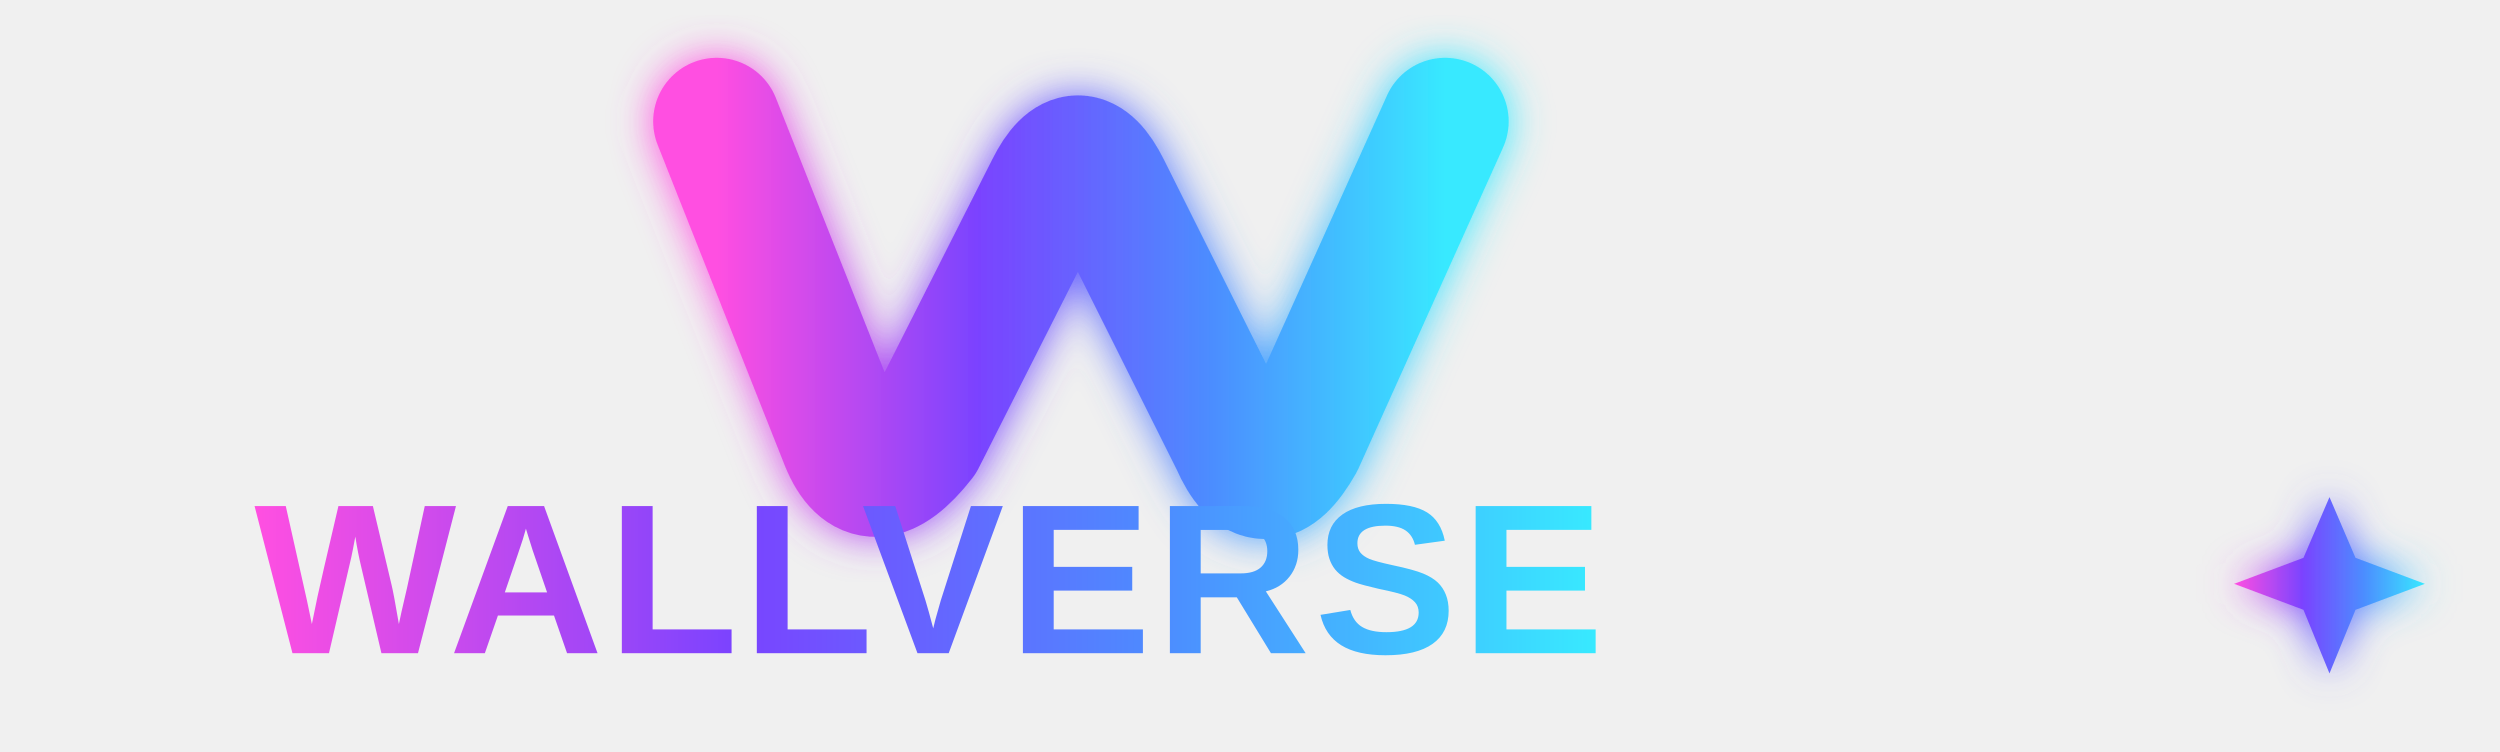
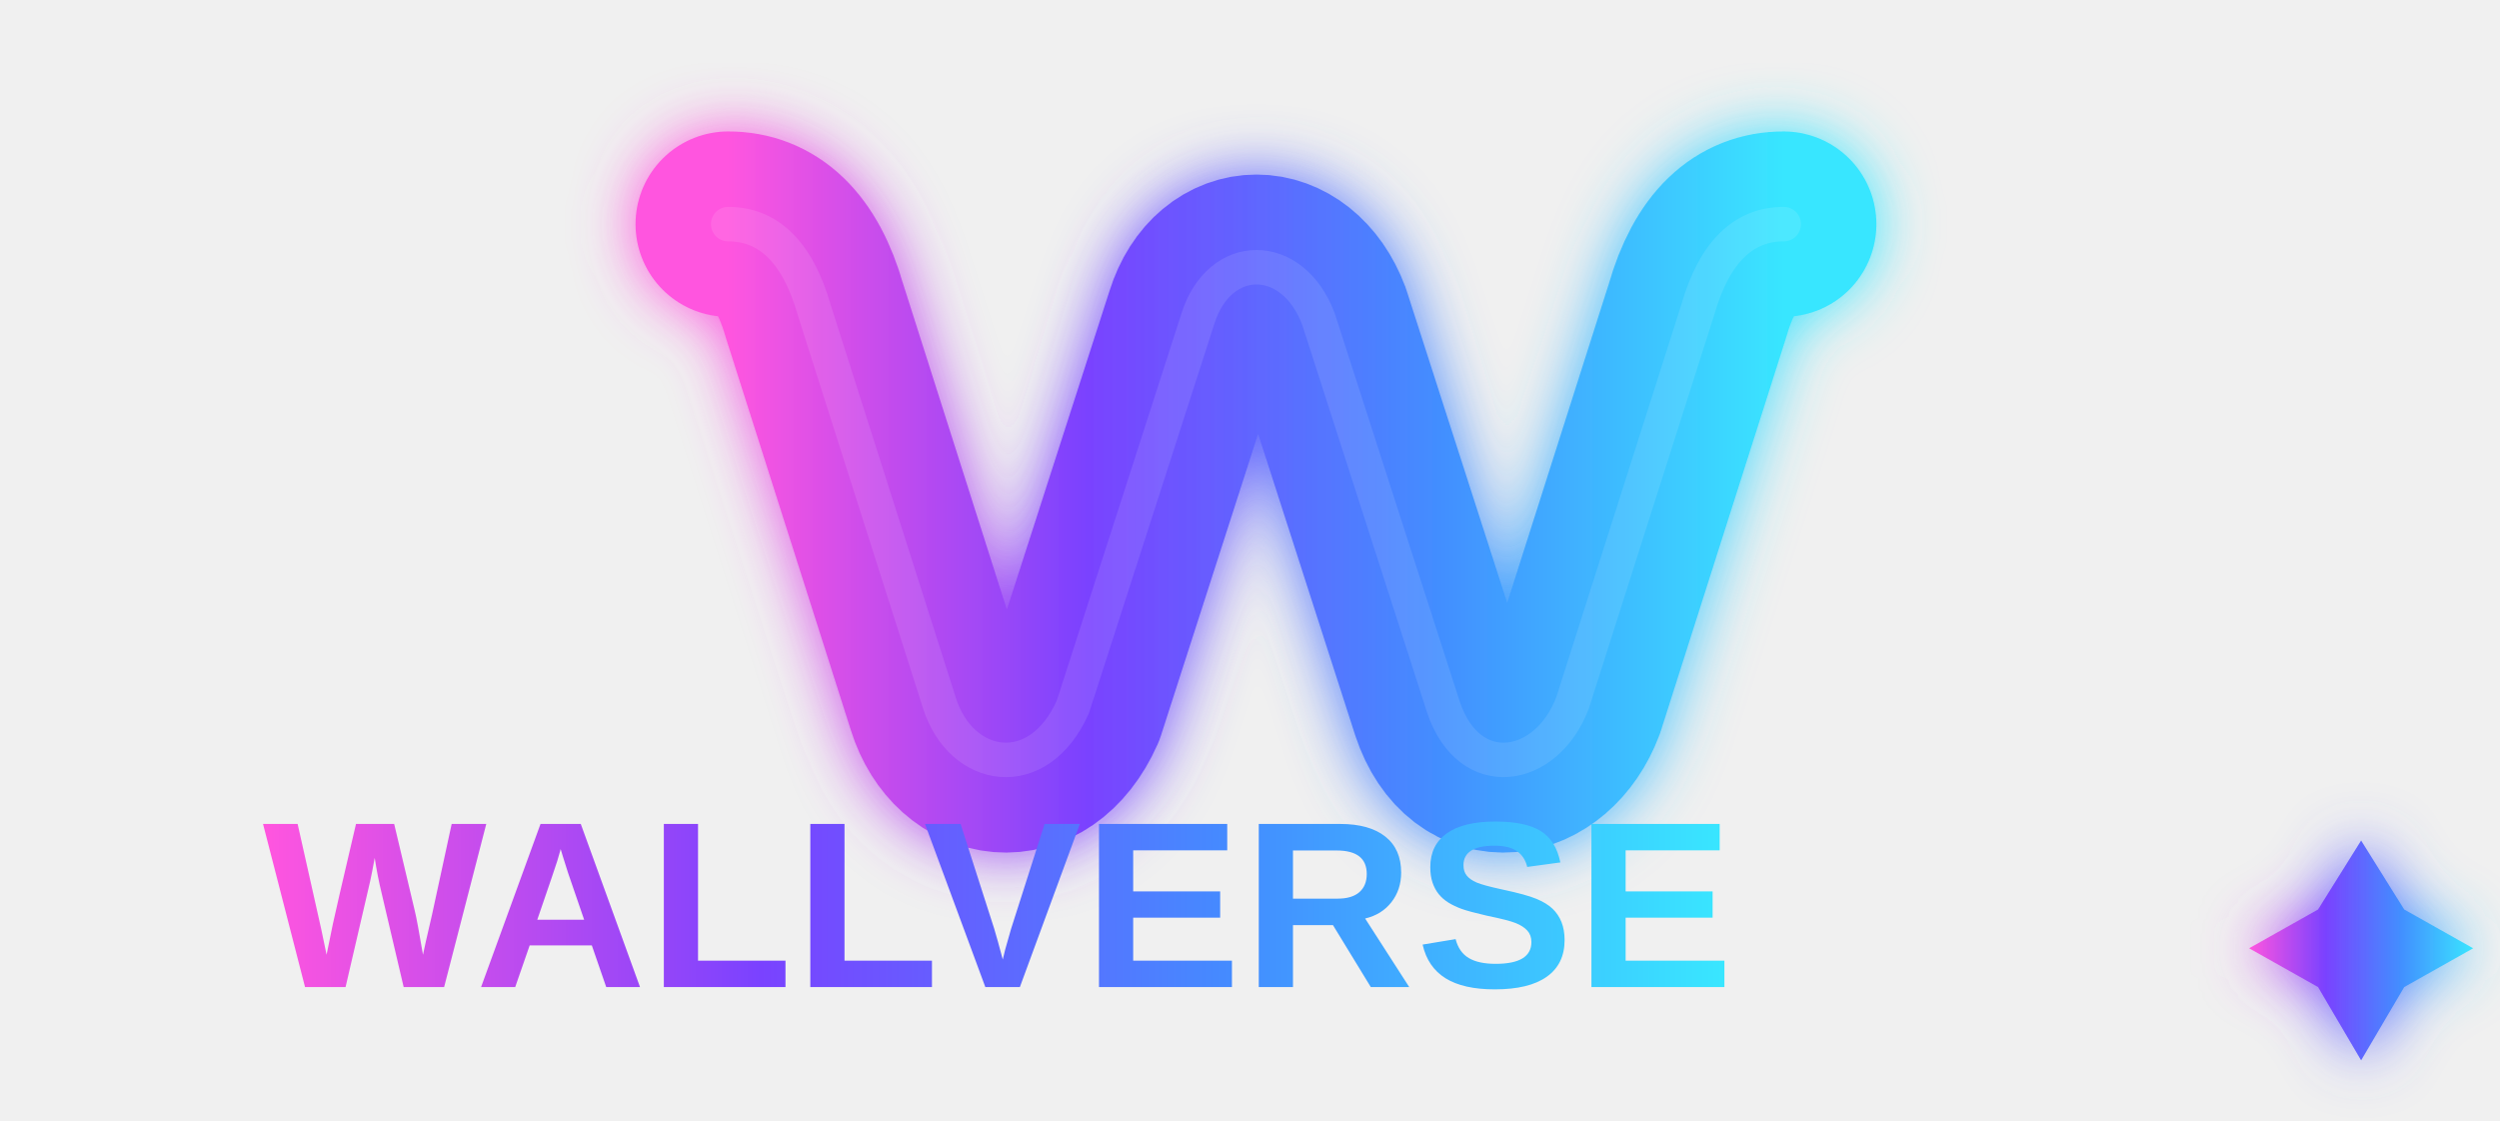
- <svg xmlns="http://www.w3.org/2000/svg" viewBox="0 0 865 260" role="img" aria-label="WALLVERSE">
+ <svg xmlns="http://www.w3.org/2000/svg" viewBox="0 0 580 260" role="img" aria-labelledby="title desc">
  <defs>
-     <linearGradient id="wvGrad" x1="0" y1="0" x2="1" y2="0">
-       <stop offset="0" stop-color="#ff4fe1" />
-       <stop offset=".36" stop-color="#7a43ff" />
-       <stop offset=".68" stop-color="#4c8dff" />
-       <stop offset="1" stop-color="#38e9ff" />
+     <linearGradient id="grad" x1="0" y1="0" x2="1" y2="0">
+       <stop offset="0" stop-color="#ff55df" />
+       <stop offset="0.34" stop-color="#7a42ff" />
+       <stop offset="0.67" stop-color="#438dff" />
+       <stop offset="1" stop-color="#39e6ff" />
    </linearGradient>
-     <filter id="wvGlow" x="-30%" y="-30%" width="160%" height="160%">
-       <feGaussianBlur stdDeviation="7" result="blur" />
+     <filter id="glow" x="-30%" y="-30%" width="160%" height="160%">
+       <feGaussianBlur stdDeviation="7" result="b" />
      <feMerge>
-         <feMergeNode in="blur" />
+         <feMergeNode in="b" />
        <feMergeNode in="SourceGraphic" />
      </feMerge>
    </filter>
  </defs>
-   <g fill="none" stroke="url(#wvGrad)" stroke-width="44" stroke-linecap="round" stroke-linejoin="round" filter="url(#wvGlow)">
-     <path d="M248 42 L292 153 Q301 175 319 152 L363 65 Q373 45 383 65 L427 153 Q437 176 450 153 L500 42" />
-   </g>
-   <text x="88" y="226" fill="url(#wvGrad)" font-family="Manrope, DM Sans, Arial, sans-serif" font-size="74" font-weight="800" letter-spacing="1.5">WALLVERSE</text>
-   <path d="M806 172 L815 193 L839 202 L815 211 L806 233 L797 211 L773 202 L797 193 Z" fill="url(#wvGrad)" filter="url(#wvGlow)" />
+   <path d="M169 52 C178 52 185 58 189 72 L218 163 C223 179 241 182 249 164 L278 74 C283 58 300 58 306 74 L335 164 C341 182 359 179 365 163 L394 72 C398 58 405 52 414 52" fill="none" stroke="url(#grad)" stroke-width="43" stroke-linecap="round" stroke-linejoin="round" filter="url(#glow)" />
+   <path d="M169 52 C178 52 185 58 189 72 L218 163 C223 179 241 182 249 164 L278 74 C283 58 300 58 306 74 L335 164 C341 182 359 179 365 163 L394 72 C398 58 405 52 414 52" fill="none" stroke="#ffffff" stroke-opacity=".10" stroke-width="8" stroke-linecap="round" stroke-linejoin="round" />
+   <text x="61" y="229" fill="url(#grad)" font-family="Manrope, DM Sans, Arial, sans-serif" font-size="55" font-weight="800" letter-spacing="0.4">WALLVERSE</text>
+   <path d="M548 195 L558 211 L574 220 L558 229 L548 246 L538 229 L522 220 L538 211 Z" fill="url(#grad)" filter="url(#glow)" />
</svg>
